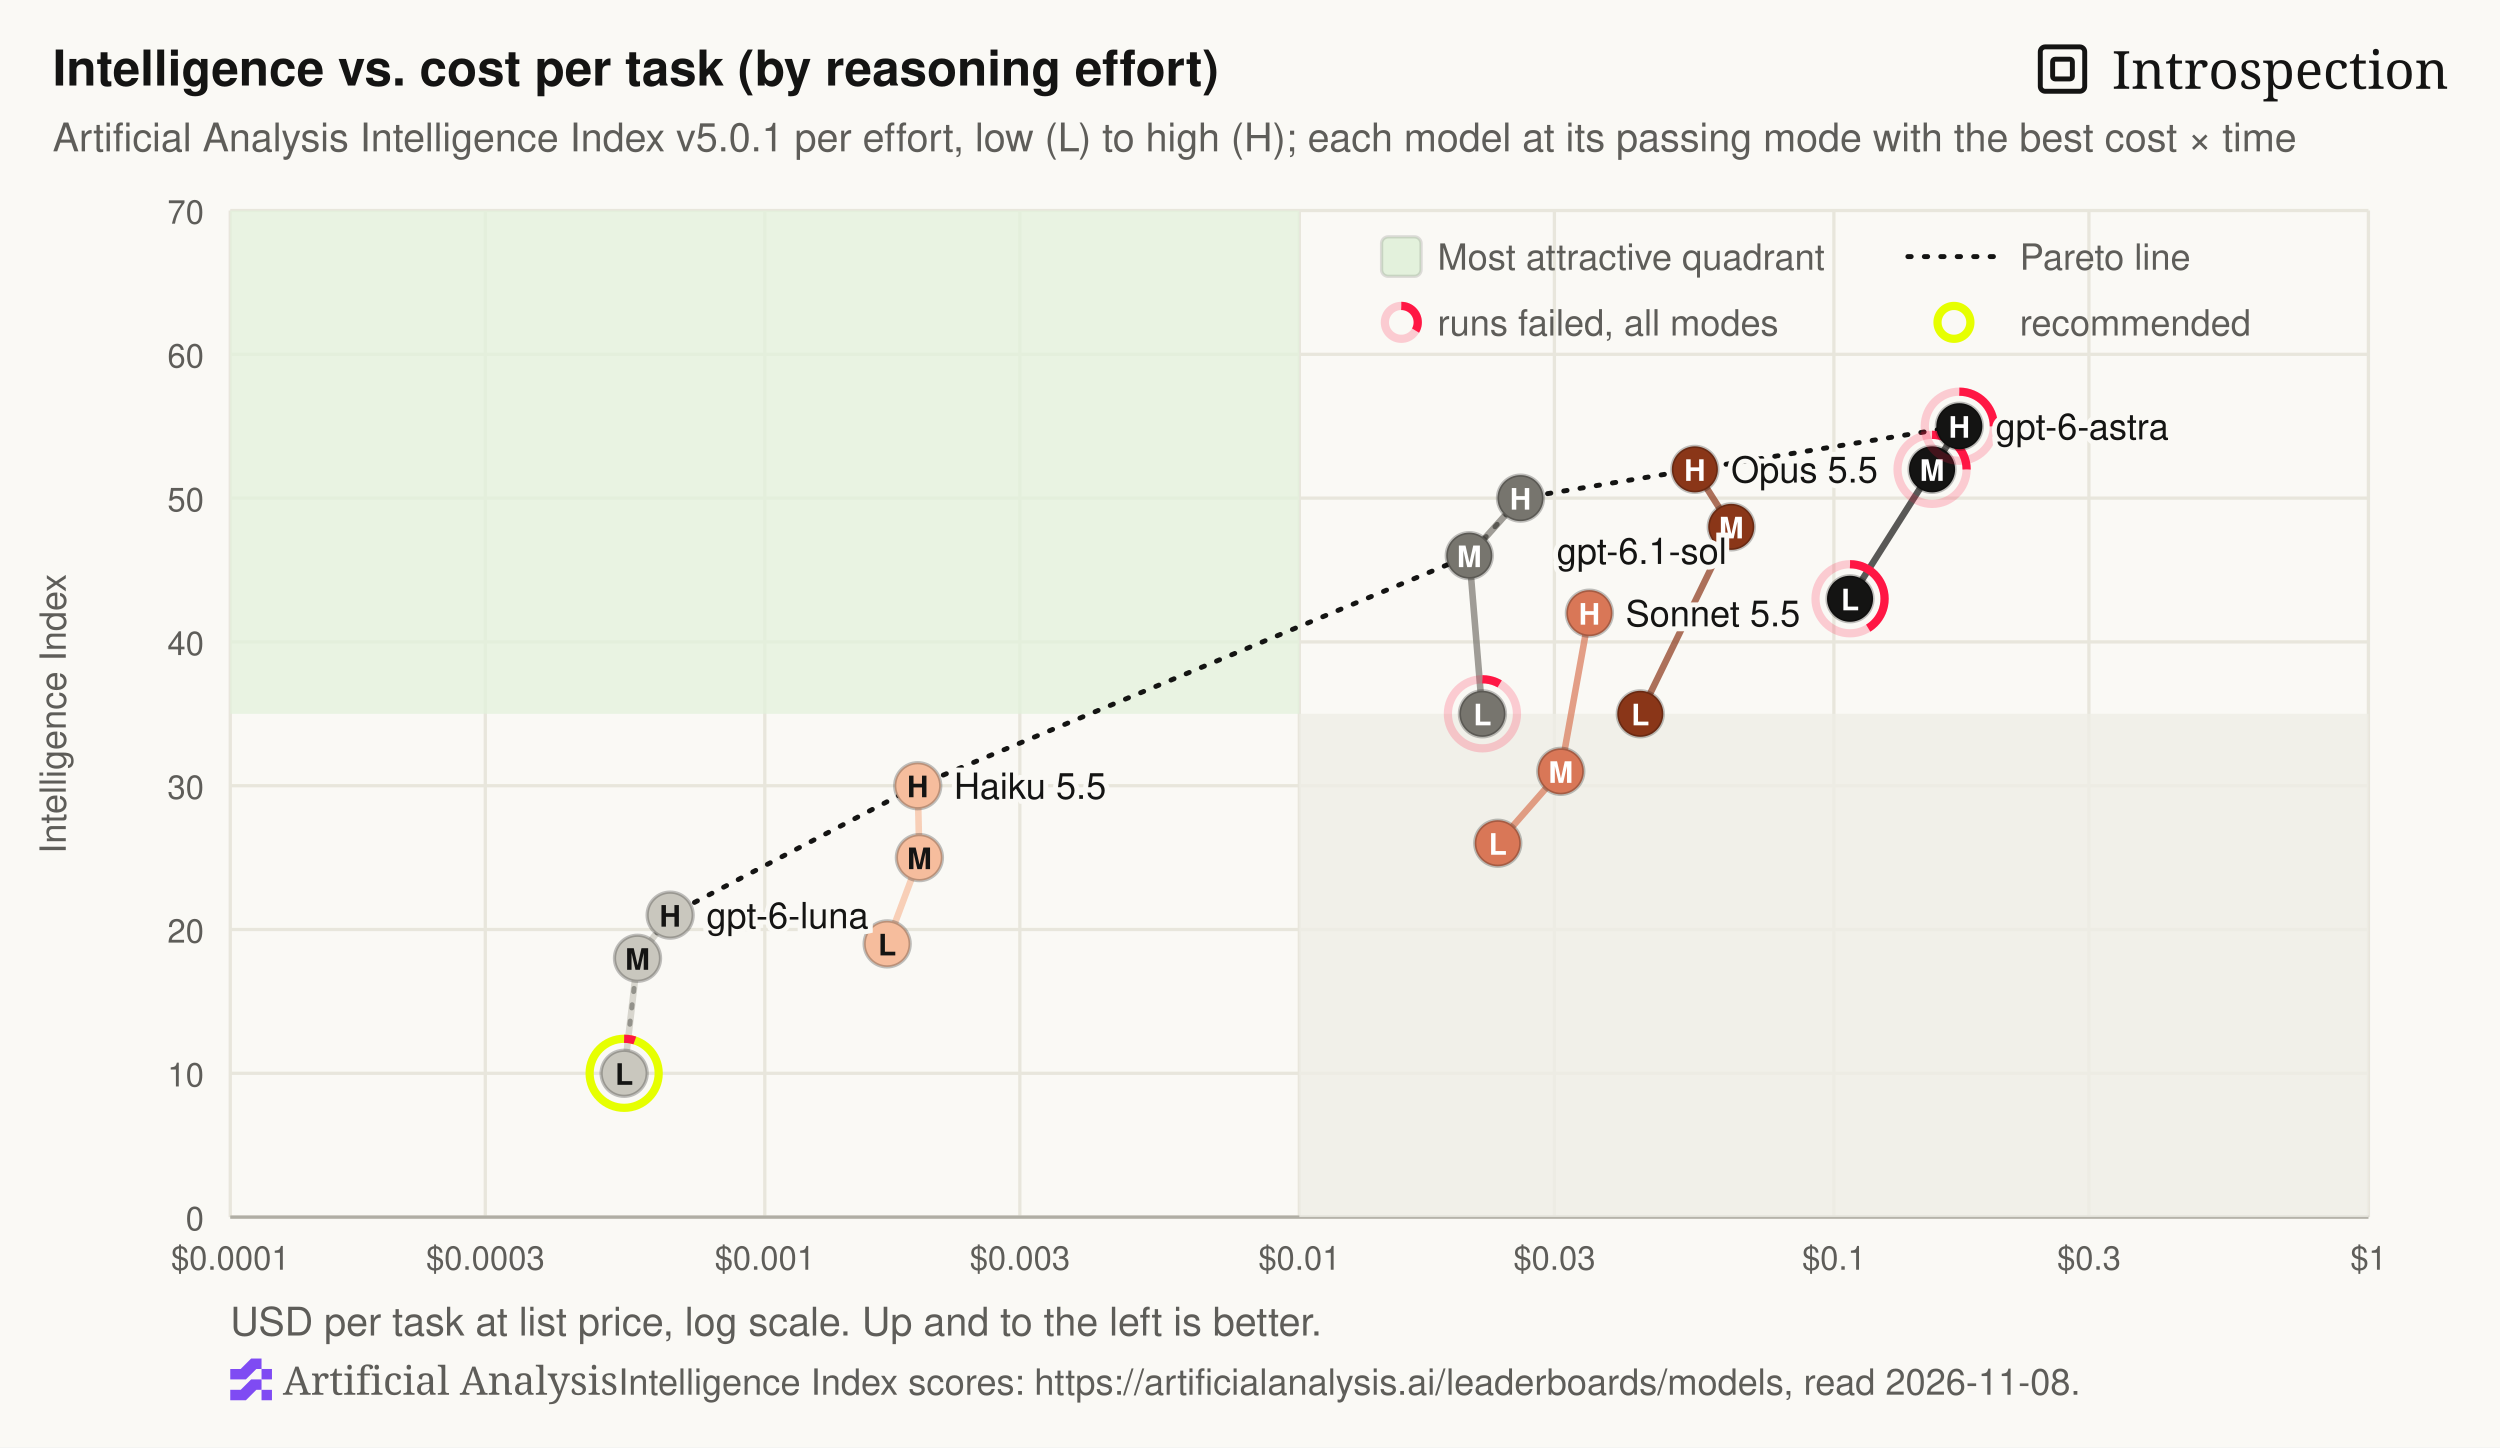
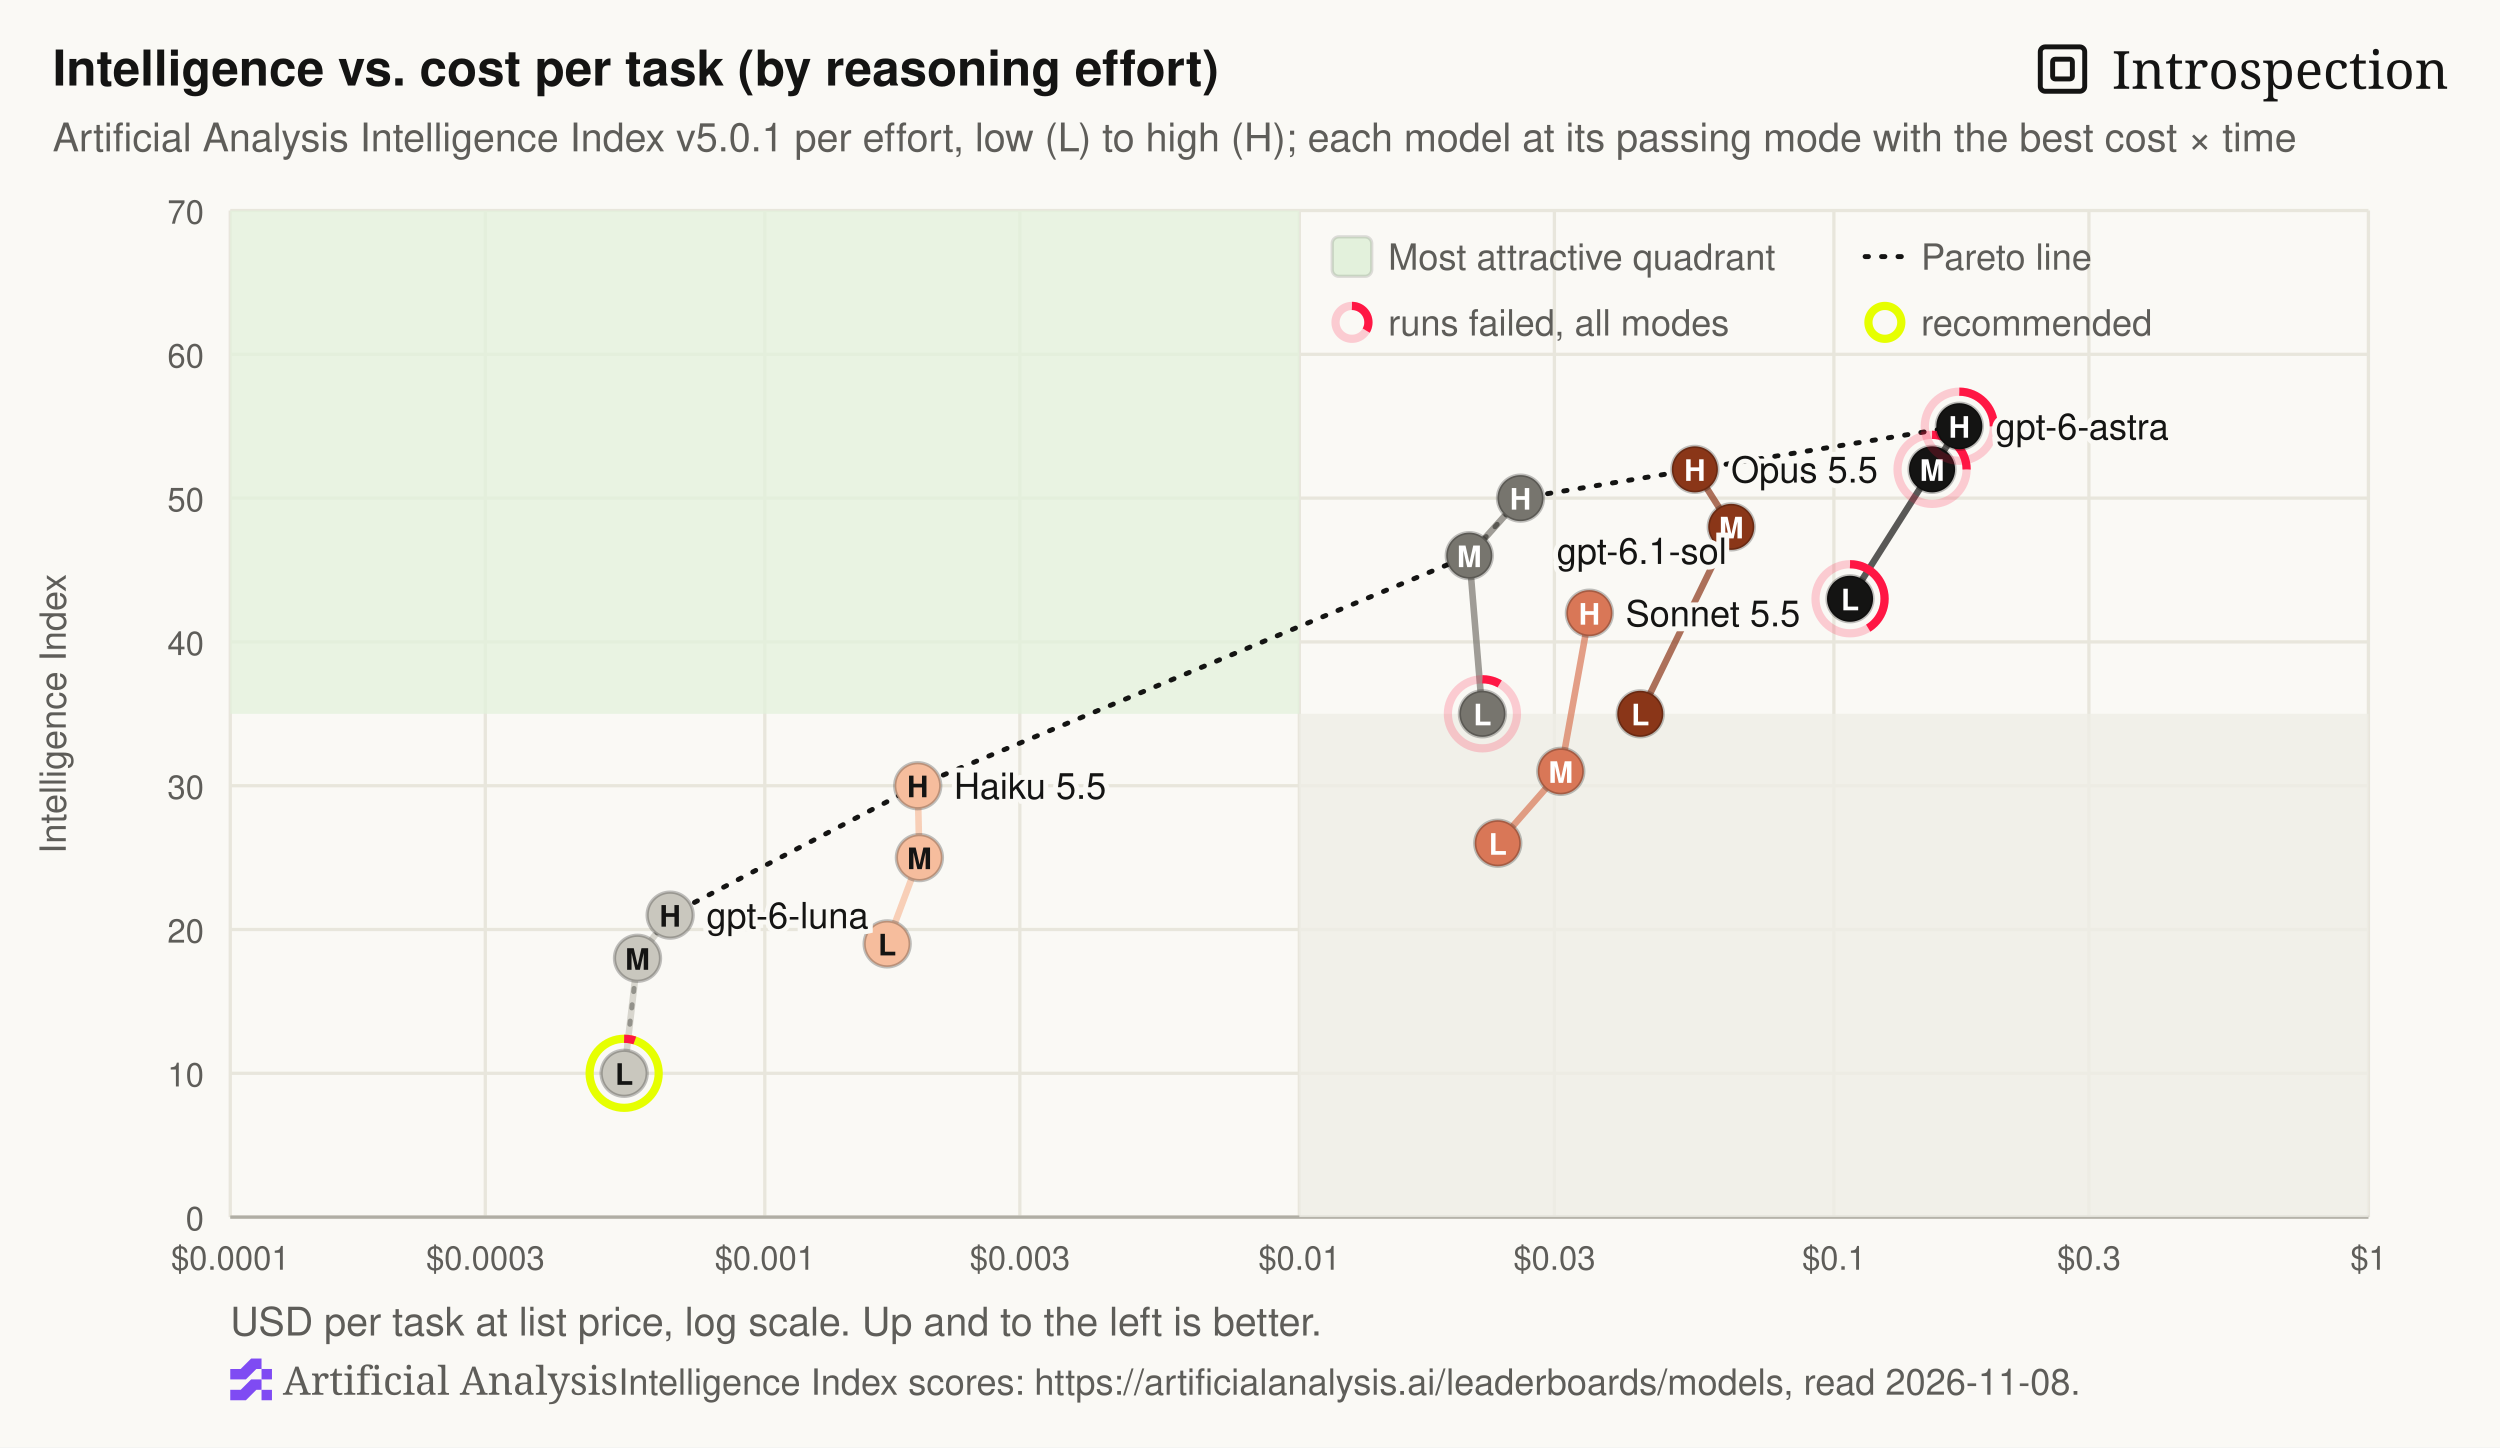
<svg xmlns="http://www.w3.org/2000/svg" width="760" height="440" viewBox="0 0 760 440" font-family="-apple-system, Segoe UI, Helvetica, Arial, sans-serif">
  <rect width="760" height="440" fill="#faf9f5" />
  <text x="16" y="26" font-size="15" font-weight="600" fill="#141413">Intelligence vs. cost per task (by reasoning effort)</text>
  <g transform="translate(618 12) scale(0.75)" fill="none" stroke="#141413" stroke-width="2" stroke-linecap="round" stroke-linejoin="round">
    <rect x="3" y="3" width="18" height="18" rx="2" />
    <rect x="8" y="8" width="8" height="8" rx="1" />
  </g>
  <text x="642" y="27" font-size="16" font-family="Georgia, serif" fill="#141413">Introspection</text>
  <text x="16" y="46" font-size="12" fill="#5e5d59">Artificial Analysis Intelligence Index v5.0.1 per effort, low (L) to high (H); each model at its passing mode with the best cost × time</text>
  <line x1="70" y1="370" x2="720" y2="370" stroke="#e8e6dc" />
  <text x="62" y="374" font-size="10" text-anchor="end" fill="#5e5d59">0</text>
  <line x1="70" y1="326.286" x2="720" y2="326.286" stroke="#e8e6dc" />
  <text x="62" y="330.286" font-size="10" text-anchor="end" fill="#5e5d59">10</text>
  <line x1="70" y1="282.571" x2="720" y2="282.571" stroke="#e8e6dc" />
  <text x="62" y="286.571" font-size="10" text-anchor="end" fill="#5e5d59">20</text>
  <line x1="70" y1="238.857" x2="720" y2="238.857" stroke="#e8e6dc" />
  <text x="62" y="242.857" font-size="10" text-anchor="end" fill="#5e5d59">30</text>
  <line x1="70" y1="195.143" x2="720" y2="195.143" stroke="#e8e6dc" />
  <text x="62" y="199.143" font-size="10" text-anchor="end" fill="#5e5d59">40</text>
  <line x1="70" y1="151.429" x2="720" y2="151.429" stroke="#e8e6dc" />
  <text x="62" y="155.429" font-size="10" text-anchor="end" fill="#5e5d59">50</text>
  <line x1="70" y1="107.714" x2="720" y2="107.714" stroke="#e8e6dc" />
  <text x="62" y="111.714" font-size="10" text-anchor="end" fill="#5e5d59">60</text>
  <line x1="70" y1="64" x2="720" y2="64" stroke="#e8e6dc" />
  <text x="62" y="68" font-size="10" text-anchor="end" fill="#5e5d59">70</text>
  <line x1="70" y1="64" x2="70" y2="370" stroke="#e8e6dc" />
  <text x="70" y="386" font-size="10" text-anchor="middle" fill="#5e5d59">$0.0001</text>
  <line x1="147.532" y1="64" x2="147.532" y2="370" stroke="#e8e6dc" />
  <text x="147.532" y="386" font-size="10" text-anchor="middle" fill="#5e5d59">$0.0003</text>
  <line x1="232.5" y1="64" x2="232.5" y2="370" stroke="#e8e6dc" />
  <text x="232.5" y="386" font-size="10" text-anchor="middle" fill="#5e5d59">$0.001</text>
  <line x1="310.032" y1="64" x2="310.032" y2="370" stroke="#e8e6dc" />
  <text x="310.032" y="386" font-size="10" text-anchor="middle" fill="#5e5d59">$0.003</text>
  <line x1="395" y1="64" x2="395" y2="370" stroke="#e8e6dc" />
  <text x="395" y="386" font-size="10" text-anchor="middle" fill="#5e5d59">$0.01</text>
  <line x1="472.532" y1="64" x2="472.532" y2="370" stroke="#e8e6dc" />
  <text x="472.532" y="386" font-size="10" text-anchor="middle" fill="#5e5d59">$0.03</text>
  <line x1="557.5" y1="64" x2="557.5" y2="370" stroke="#e8e6dc" />
  <text x="557.5" y="386" font-size="10" text-anchor="middle" fill="#5e5d59">$0.1</text>
  <line x1="635.032" y1="64" x2="635.032" y2="370" stroke="#e8e6dc" />
  <text x="635.032" y="386" font-size="10" text-anchor="middle" fill="#5e5d59">$0.3</text>
  <line x1="720" y1="64" x2="720" y2="370" stroke="#e8e6dc" />
  <text x="720" y="386" font-size="10" text-anchor="middle" fill="#5e5d59">$1</text>
  <line x1="70" y1="370" x2="720" y2="370" stroke="#b0aea5" />
  <rect x="70" y="64" width="325" height="153" fill="#e3f1dc" opacity="0.75" />
  <rect x="395" y="217" width="325" height="153" fill="#efede6" opacity="0.8" />
  <polyline points="189.742,326.286 193.801,291.314 203.726,278.2 278.987,238.857 446.656,168.914 462.229,151.429 515.238,142.686 595.637,129.571" fill="none" stroke="#141413" stroke-width="1.5" stroke-dasharray="1 4" stroke-linecap="round" />
-   <rect x="420" y="72" width="12" height="12" rx="2" fill="#e3f1dc" stroke="#0000001f" />
-   <text x="437" y="82" font-size="11" fill="#5e5d59">Most attractive quadrant</text>
-   <line x1="580" y1="78" x2="608" y2="78" stroke="#141413" stroke-width="1.5" stroke-dasharray="1 4" stroke-linecap="round" />
-   <text x="614" y="82" font-size="11" fill="#5e5d59">Pareto line</text>
-   <circle cx="426" cy="98" r="5" fill="none" stroke="#ff174433" stroke-width="2.5" pointer-events="none" />
-   <circle cx="426" cy="98" r="5" fill="none" stroke="#ff1744" stroke-width="2.5" stroke-dasharray="10.472 31.416" transform="rotate(-90 426 98)" pointer-events="none" />
-   <text x="437" y="102" font-size="11" fill="#5e5d59">runs failed, all modes</text>
-   <circle cx="594" cy="98" r="5" fill="none" stroke="#e6ff00" stroke-width="2.5" />
-   <text x="614" y="102" font-size="11" fill="#5e5d59">recommended</text>
+   <rect x="405" y="72" width="12" height="12" rx="2" fill="#e3f1dc" stroke="#0000001f" />
+   <text x="422" y="82" font-size="11" fill="#5e5d59">Most attractive quadrant</text>
+   <line x1="567" y1="78" x2="581" y2="78" stroke="#141413" stroke-width="1.5" stroke-dasharray="1 4" stroke-linecap="round" />
+   <text x="584" y="82" font-size="11" fill="#5e5d59">Pareto line</text>
+   <circle cx="411" cy="98" r="5" fill="none" stroke="#ff174433" stroke-width="2.5" pointer-events="none" />
+   <circle cx="411" cy="98" r="5" fill="none" stroke="#ff1744" stroke-width="2.5" stroke-dasharray="10.472 31.416" transform="rotate(-90 411 98)" pointer-events="none" />
+   <text x="422" y="102" font-size="11" fill="#5e5d59">runs failed, all modes</text>
+   <circle cx="573" cy="98" r="5" fill="none" stroke="#e6ff00" stroke-width="2.5" />
+   <text x="584" y="102" font-size="11" fill="#5e5d59">recommended</text>
  <polyline points="269.697,286.943 279.498,260.714 278.987,238.857" fill="none" stroke="#f6bd9d" stroke-width="2" opacity="0.7" />
  <polyline points="455.324,256.343 474.48,234.486 483.175,186.4" fill="none" stroke="#d97757" stroke-width="2" opacity="0.7" />
  <polyline points="498.648,217 526.301,160.171 515.238,142.686" fill="none" stroke="#8a3618" stroke-width="2" opacity="0.7" />
  <polyline points="189.742,326.286 193.801,291.314 203.726,278.2" fill="none" stroke="#c9c7be" stroke-width="2" opacity="0.7" />
  <polyline points="450.656,217 446.656,168.914 462.229,151.429" fill="none" stroke="#77756e" stroke-width="2" opacity="0.7" />
  <polyline points="562.413,182.029 587.347,142.686 595.637,129.571" fill="none" stroke="#141413" stroke-width="2" opacity="0.7" />
  <circle cx="189.742" cy="326.286" r="10.5" fill="none" stroke="#e6ff00" stroke-width="2.5" pointer-events="none" />
  <a href="https://artificialanalysis.ai/models/claude-haiku-5-5" target="_blank">
    <circle cx="269.697" cy="286.943" r="7" fill="#f6bd9d" stroke="#0000003d" />
  </a>
  <text x="269.697" y="290.443" font-size="9" font-weight="600" text-anchor="middle" pointer-events="none" fill="#141413">L</text>
  <a href="https://artificialanalysis.ai/models/claude-sonnet-5-5" target="_blank">
    <circle cx="455.324" cy="256.343" r="7" fill="#d97757" stroke="#0000003d" />
  </a>
  <text x="455.324" y="259.843" font-size="9" font-weight="600" text-anchor="middle" pointer-events="none" fill="#ffffff">L</text>
  <a href="https://artificialanalysis.ai/models/claude-opus-5-5" target="_blank">
    <circle cx="498.648" cy="217" r="7" fill="#8a3618" stroke="#0000003d" />
  </a>
  <text x="498.648" y="220.5" font-size="9" font-weight="600" text-anchor="middle" pointer-events="none" fill="#ffffff">L</text>
  <a href="https://artificialanalysis.ai/models/gpt-6-luna" target="_blank">
    <circle cx="189.742" cy="326.286" r="7" fill="#c9c7be" stroke="#0000003d" />
  </a>
  <circle cx="189.742" cy="326.286" r="10.5" fill="none" stroke="#ff1744" stroke-width="2.5" stroke-dasharray="3.299 65.973" transform="rotate(-90 189.7421 326.2857)" pointer-events="none" />
  <text x="189.742" y="329.786" font-size="9" font-weight="600" text-anchor="middle" pointer-events="none" fill="#141413">L</text>
  <a href="https://artificialanalysis.ai/models/gpt-6-1-sol" target="_blank">
    <circle cx="450.656" cy="217" r="7" fill="#77756e" stroke="#0000003d" />
  </a>
  <circle cx="450.656" cy="217" r="10.5" fill="none" stroke="#ff174433" stroke-width="2.5" pointer-events="none" />
  <circle cx="450.656" cy="217" r="10.5" fill="none" stroke="#ff1744" stroke-width="2.5" stroke-dasharray="5.498 65.973" transform="rotate(-90 450.6556 217)" pointer-events="none" />
  <text x="450.656" y="220.5" font-size="9" font-weight="600" text-anchor="middle" pointer-events="none" fill="#ffffff">L</text>
  <a href="https://artificialanalysis.ai/models/gpt-6-astra" target="_blank">
    <circle cx="562.413" cy="182.029" r="7" fill="#141413" stroke="#0000003d" />
  </a>
  <circle cx="562.413" cy="182.029" r="10.5" fill="none" stroke="#ff174433" stroke-width="2.5" pointer-events="none" />
  <circle cx="562.413" cy="182.029" r="10.5" fill="none" stroke="#ff1744" stroke-width="2.5" stroke-dasharray="27.166 65.973" transform="rotate(-90 562.4132 182.0286)" pointer-events="none" />
  <text x="562.413" y="185.529" font-size="9" font-weight="600" text-anchor="middle" pointer-events="none" fill="#ffffff">L</text>
  <a href="https://artificialanalysis.ai/models/claude-haiku-5-5" target="_blank">
    <circle cx="279.498" cy="260.714" r="7" fill="#f6bd9d" stroke="#0000003d" />
  </a>
  <text x="279.498" y="264.214" font-size="9" font-weight="600" text-anchor="middle" pointer-events="none" fill="#141413">M</text>
  <a href="https://artificialanalysis.ai/models/claude-sonnet-5-5" target="_blank">
    <circle cx="474.48" cy="234.486" r="7" fill="#d97757" stroke="#0000003d" />
  </a>
  <text x="474.48" y="237.986" font-size="9" font-weight="600" text-anchor="middle" pointer-events="none" fill="#ffffff">M</text>
  <a href="https://artificialanalysis.ai/models/claude-opus-5-5" target="_blank">
    <circle cx="526.301" cy="160.171" r="7" fill="#8a3618" stroke="#0000003d" />
  </a>
  <text x="526.301" y="163.671" font-size="9" font-weight="600" text-anchor="middle" pointer-events="none" fill="#ffffff">M</text>
  <a href="https://artificialanalysis.ai/models/gpt-6-luna" target="_blank">
    <circle cx="193.801" cy="291.314" r="7" fill="#c9c7be" stroke="#0000003d" />
  </a>
  <text x="193.801" y="294.814" font-size="9" font-weight="600" text-anchor="middle" pointer-events="none" fill="#141413">M</text>
  <a href="https://artificialanalysis.ai/models/gpt-6-1-sol" target="_blank">
    <circle cx="446.656" cy="168.914" r="7" fill="#77756e" stroke="#0000003d" />
  </a>
  <text x="446.656" y="172.414" font-size="9" font-weight="600" text-anchor="middle" pointer-events="none" fill="#ffffff">M</text>
  <a href="https://artificialanalysis.ai/models/gpt-6-astra" target="_blank">
    <circle cx="587.347" cy="142.686" r="7" fill="#141413" stroke="#0000003d" />
  </a>
  <circle cx="587.347" cy="142.686" r="10.5" fill="none" stroke="#ff174433" stroke-width="2.5" pointer-events="none" />
  <circle cx="587.347" cy="142.686" r="10.5" fill="none" stroke="#ff1744" stroke-width="2.5" stroke-dasharray="16.493 65.973" transform="rotate(-90 587.347 142.6857)" pointer-events="none" />
  <text x="587.347" y="146.186" font-size="9" font-weight="600" text-anchor="middle" pointer-events="none" fill="#ffffff">M</text>
  <a href="https://artificialanalysis.ai/models/claude-haiku-5-5" target="_blank">
    <circle cx="278.987" cy="238.857" r="7" fill="#f6bd9d" stroke="#0000003d" />
  </a>
  <text x="278.987" y="242.357" font-size="9" font-weight="600" text-anchor="middle" pointer-events="none" fill="#141413">H</text>
  <a href="https://artificialanalysis.ai/models/claude-sonnet-5-5" target="_blank">
    <circle cx="483.175" cy="186.4" r="7" fill="#d97757" stroke="#0000003d" />
  </a>
  <text x="483.175" y="189.9" font-size="9" font-weight="600" text-anchor="middle" pointer-events="none" fill="#ffffff">H</text>
  <a href="https://artificialanalysis.ai/models/claude-opus-5-5" target="_blank">
    <circle cx="515.238" cy="142.686" r="7" fill="#8a3618" stroke="#0000003d" />
  </a>
  <text x="515.238" y="146.186" font-size="9" font-weight="600" text-anchor="middle" pointer-events="none" fill="#ffffff">H</text>
  <a href="https://artificialanalysis.ai/models/gpt-6-luna" target="_blank">
    <circle cx="203.726" cy="278.2" r="7" fill="#c9c7be" stroke="#0000003d" />
  </a>
  <text x="203.726" y="281.7" font-size="9" font-weight="600" text-anchor="middle" pointer-events="none" fill="#141413">H</text>
  <a href="https://artificialanalysis.ai/models/gpt-6-1-sol" target="_blank">
    <circle cx="462.229" cy="151.429" r="7" fill="#77756e" stroke="#0000003d" />
  </a>
  <text x="462.229" y="154.929" font-size="9" font-weight="600" text-anchor="middle" pointer-events="none" fill="#ffffff">H</text>
  <a href="https://artificialanalysis.ai/models/gpt-6-astra" target="_blank">
    <circle cx="595.637" cy="129.571" r="7" fill="#141413" stroke="#0000003d" />
  </a>
  <circle cx="595.637" cy="129.571" r="10.5" fill="none" stroke="#ff174433" stroke-width="2.5" pointer-events="none" />
  <circle cx="595.637" cy="129.571" r="10.5" fill="none" stroke="#ff1744" stroke-width="2.5" stroke-dasharray="16.493 65.973" transform="rotate(-90 595.637 129.5714)" pointer-events="none" />
  <text x="595.637" y="133.071" font-size="9" font-weight="600" text-anchor="middle" pointer-events="none" fill="#ffffff">H</text>
  <text x="280.697" y="290.943" text-anchor="start" font-size="11" stroke="#faf9f5" stroke-width="3" paint-order="stroke" fill="#141413" />
  <text x="466.324" y="260.343" text-anchor="start" font-size="11" stroke="#faf9f5" stroke-width="3" paint-order="stroke" fill="#141413" />
  <text x="509.648" y="221" text-anchor="start" font-size="11" stroke="#faf9f5" stroke-width="3" paint-order="stroke" fill="#141413" />
  <text x="200.742" y="330.286" text-anchor="start" font-size="11" stroke="#faf9f5" stroke-width="3" paint-order="stroke" fill="#141413" />
  <text x="461.656" y="221" text-anchor="start" font-size="11" stroke="#faf9f5" stroke-width="3" paint-order="stroke" fill="#141413" />
  <text x="573.413" y="186.029" text-anchor="start" font-size="11" stroke="#faf9f5" stroke-width="3" paint-order="stroke" fill="#141413" />
  <text x="290.498" y="264.714" text-anchor="start" font-size="11" stroke="#faf9f5" stroke-width="3" paint-order="stroke" fill="#141413" />
  <text x="485.48" y="238.486" text-anchor="start" font-size="11" stroke="#faf9f5" stroke-width="3" paint-order="stroke" fill="#141413" />
  <text x="537.301" y="164.171" text-anchor="start" font-size="11" stroke="#faf9f5" stroke-width="3" paint-order="stroke" fill="#141413" />
  <text x="204.801" y="295.314" text-anchor="start" font-size="11" stroke="#faf9f5" stroke-width="3" paint-order="stroke" fill="#141413" />
  <text x="457.656" y="172.914" text-anchor="start" font-size="11" stroke="#faf9f5" stroke-width="3" paint-order="stroke" fill="#141413" />
  <text x="598.347" y="146.686" text-anchor="start" font-size="11" stroke="#faf9f5" stroke-width="3" paint-order="stroke" fill="#141413" />
  <text x="289.987" y="242.857" text-anchor="start" font-size="11" stroke="#faf9f5" stroke-width="3" paint-order="stroke" fill="#141413">Haiku 5.5</text>
  <text x="494.175" y="190.4" text-anchor="start" font-size="11" stroke="#faf9f5" stroke-width="3" paint-order="stroke" fill="#141413">Sonnet 5.5</text>
  <text x="526.238" y="146.686" text-anchor="start" font-size="11" stroke="#faf9f5" stroke-width="3" paint-order="stroke" fill="#141413">Opus 5.5</text>
  <text x="214.726" y="282.2" text-anchor="start" font-size="11" stroke="#faf9f5" stroke-width="3" paint-order="stroke" fill="#141413">gpt-6-luna</text>
  <text x="473.229" y="171.429" text-anchor="start" font-size="11" stroke="#faf9f5" stroke-width="3" paint-order="stroke" fill="#141413">gpt-6.1-sol</text>
  <text x="606.637" y="133.571" text-anchor="start" font-size="11" stroke="#faf9f5" stroke-width="3" paint-order="stroke" fill="#141413">gpt-6-astra</text>
  <text x="70" y="406" font-size="12" fill="#5e5d59">USD per task at list price, log scale. Up and to the left is better.</text>
  <g transform="translate(70 413) scale(0.24)">
    <path d="M46.219 52.82H52.819V39.61H46.219H39.609V52.82H46.219Z" fill="#7F4BF3" />
    <path d="M26.41 0L13.2 13.2H0V26.41H19.81L33.01 13.2H39.61V0H26.41Z" fill="#7F4BF3" />
    <path d="M26.41 26.41L13.2 39.61H0V52.82H19.81L33.01 39.61H39.61V26.41H26.41Z" fill="#7F4BF3" />
    <path d="M52.819 26.41V13.2H46.219H39.609V26.41H46.219H52.819Z" fill="#7F4BF3" />
  </g>
  <text x="86" y="424" font-size="12" font-family="Georgia, serif" fill="#5e5d59">Artificial Analysis</text>
  <text x="187.95" y="424" font-size="11" fill="#5e5d59">Intelligence Index scores: https://artificialanalysis.ai/leaderboards/models, read 2026-11-08.</text>
  <text transform="translate(20 217) rotate(-90)" font-size="11" text-anchor="middle" fill="#5e5d59">Intelligence Index</text>
</svg>
